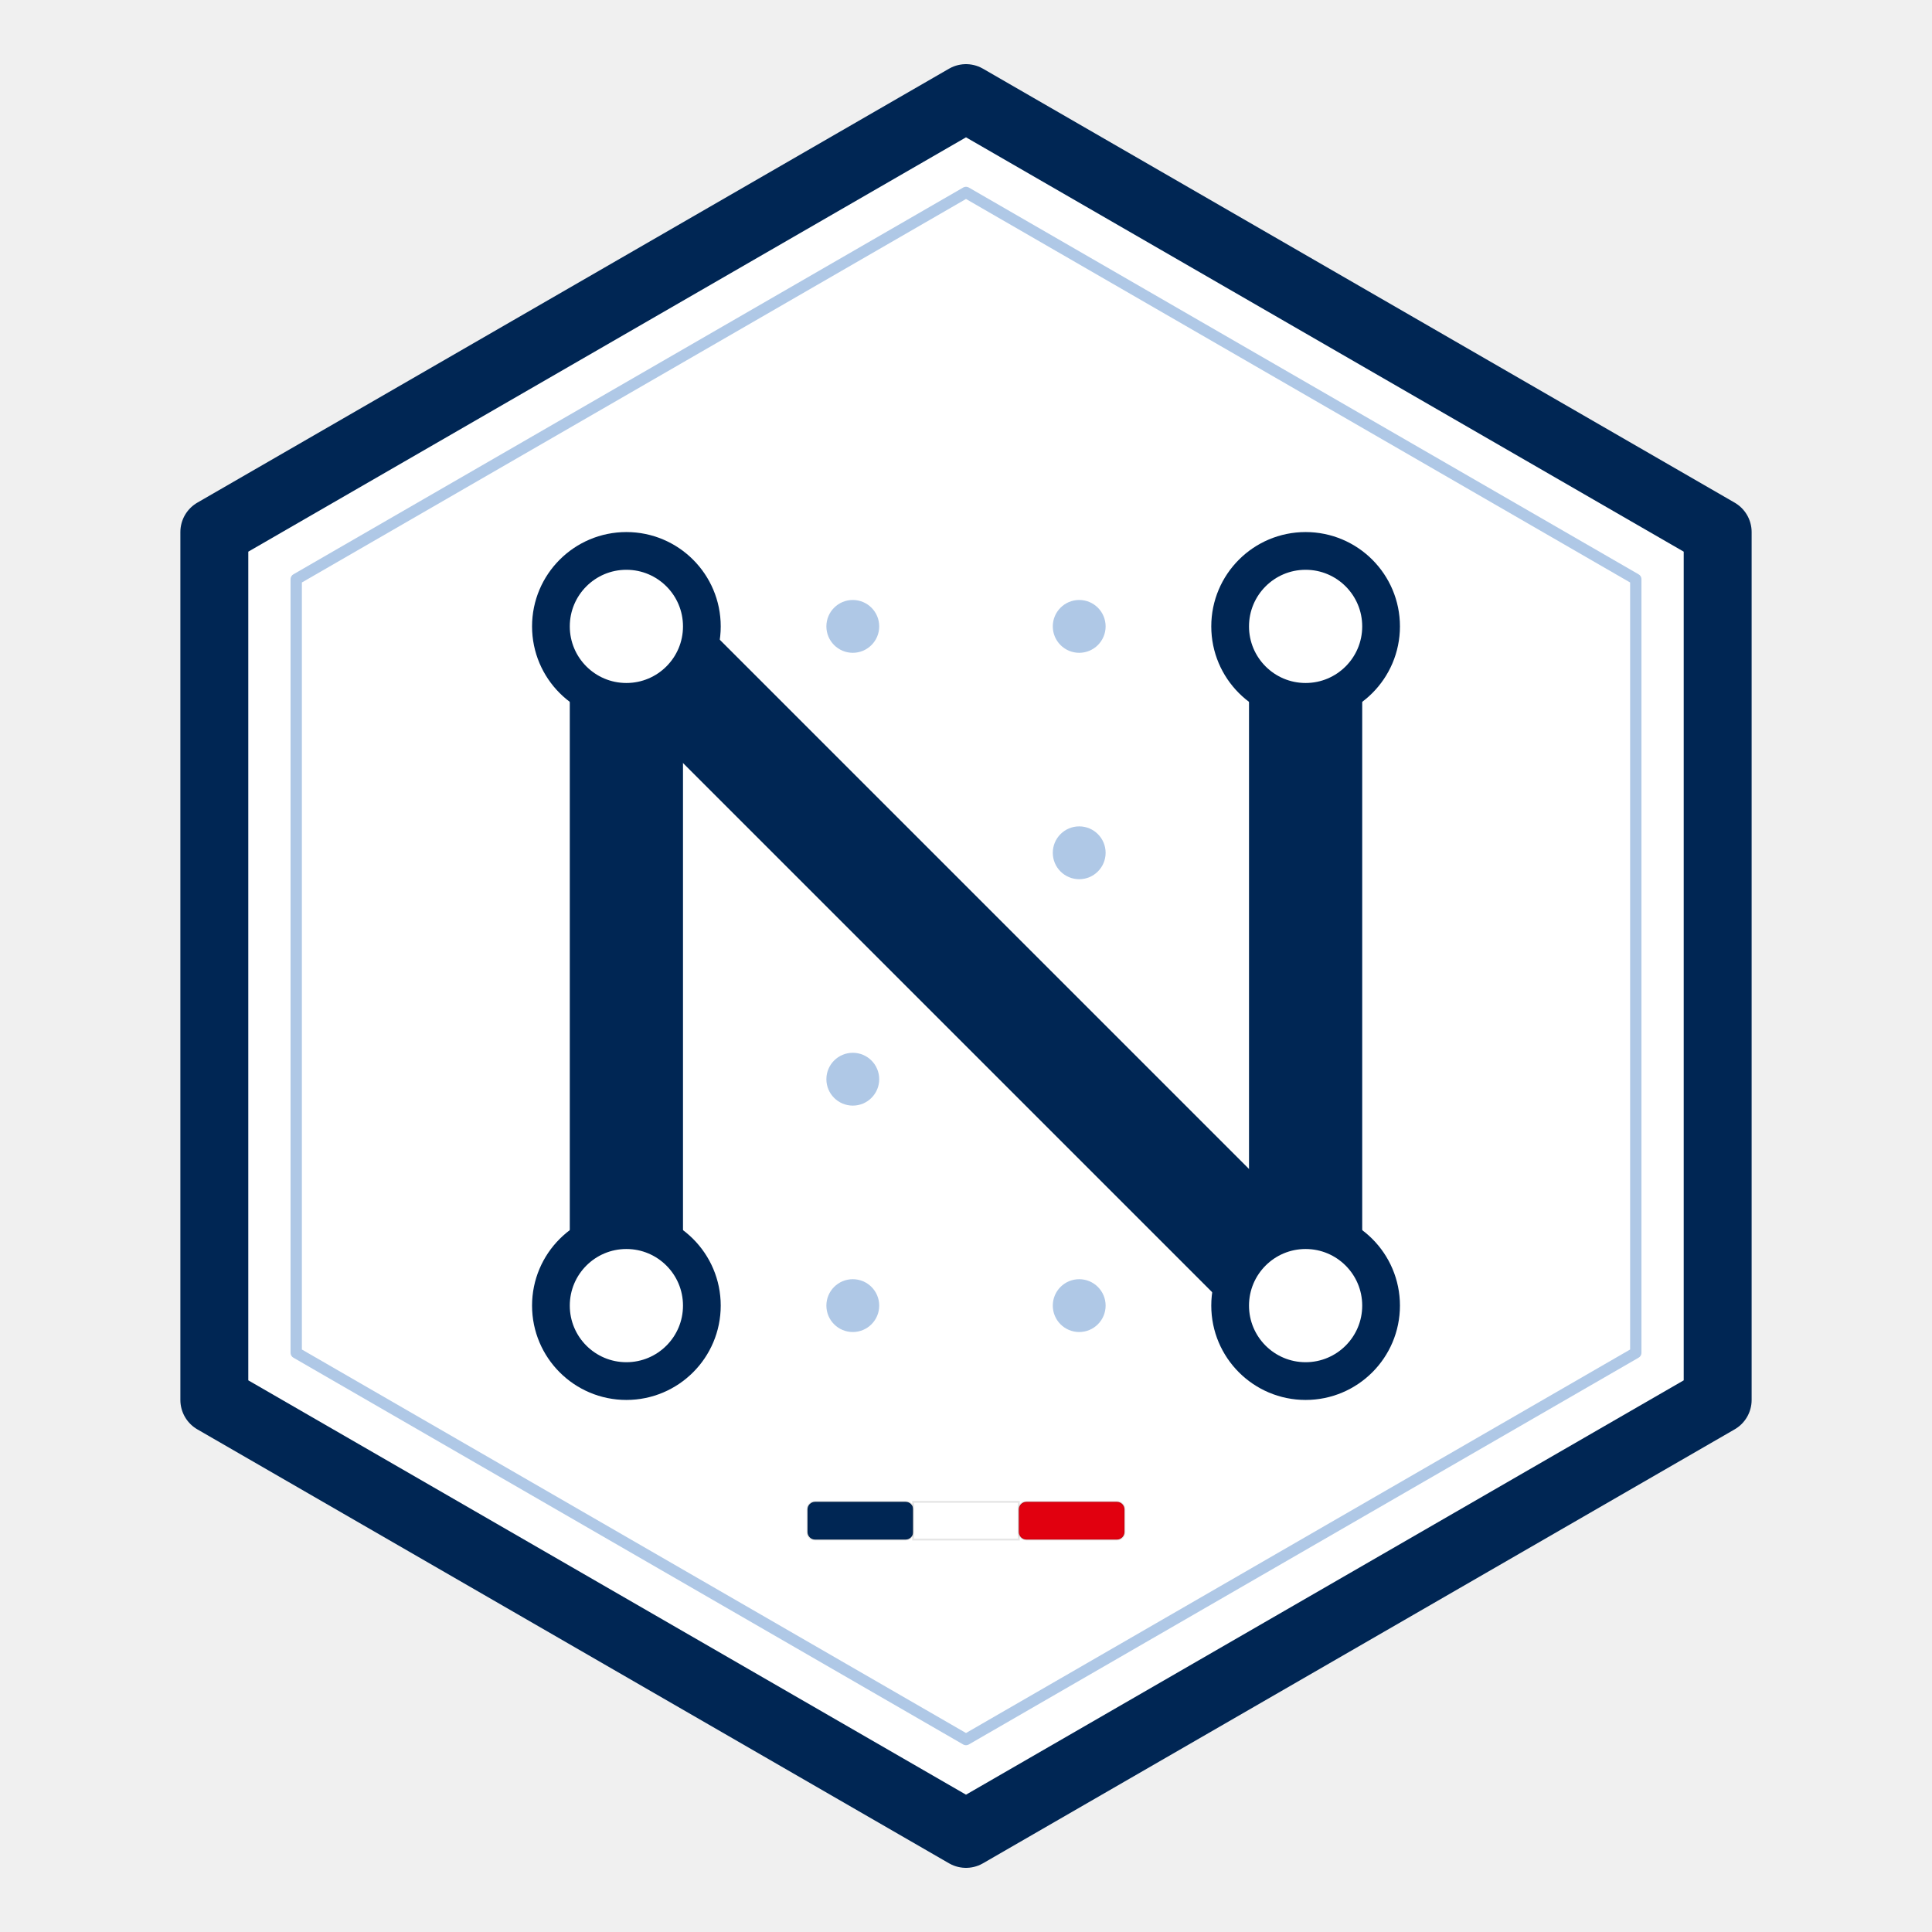
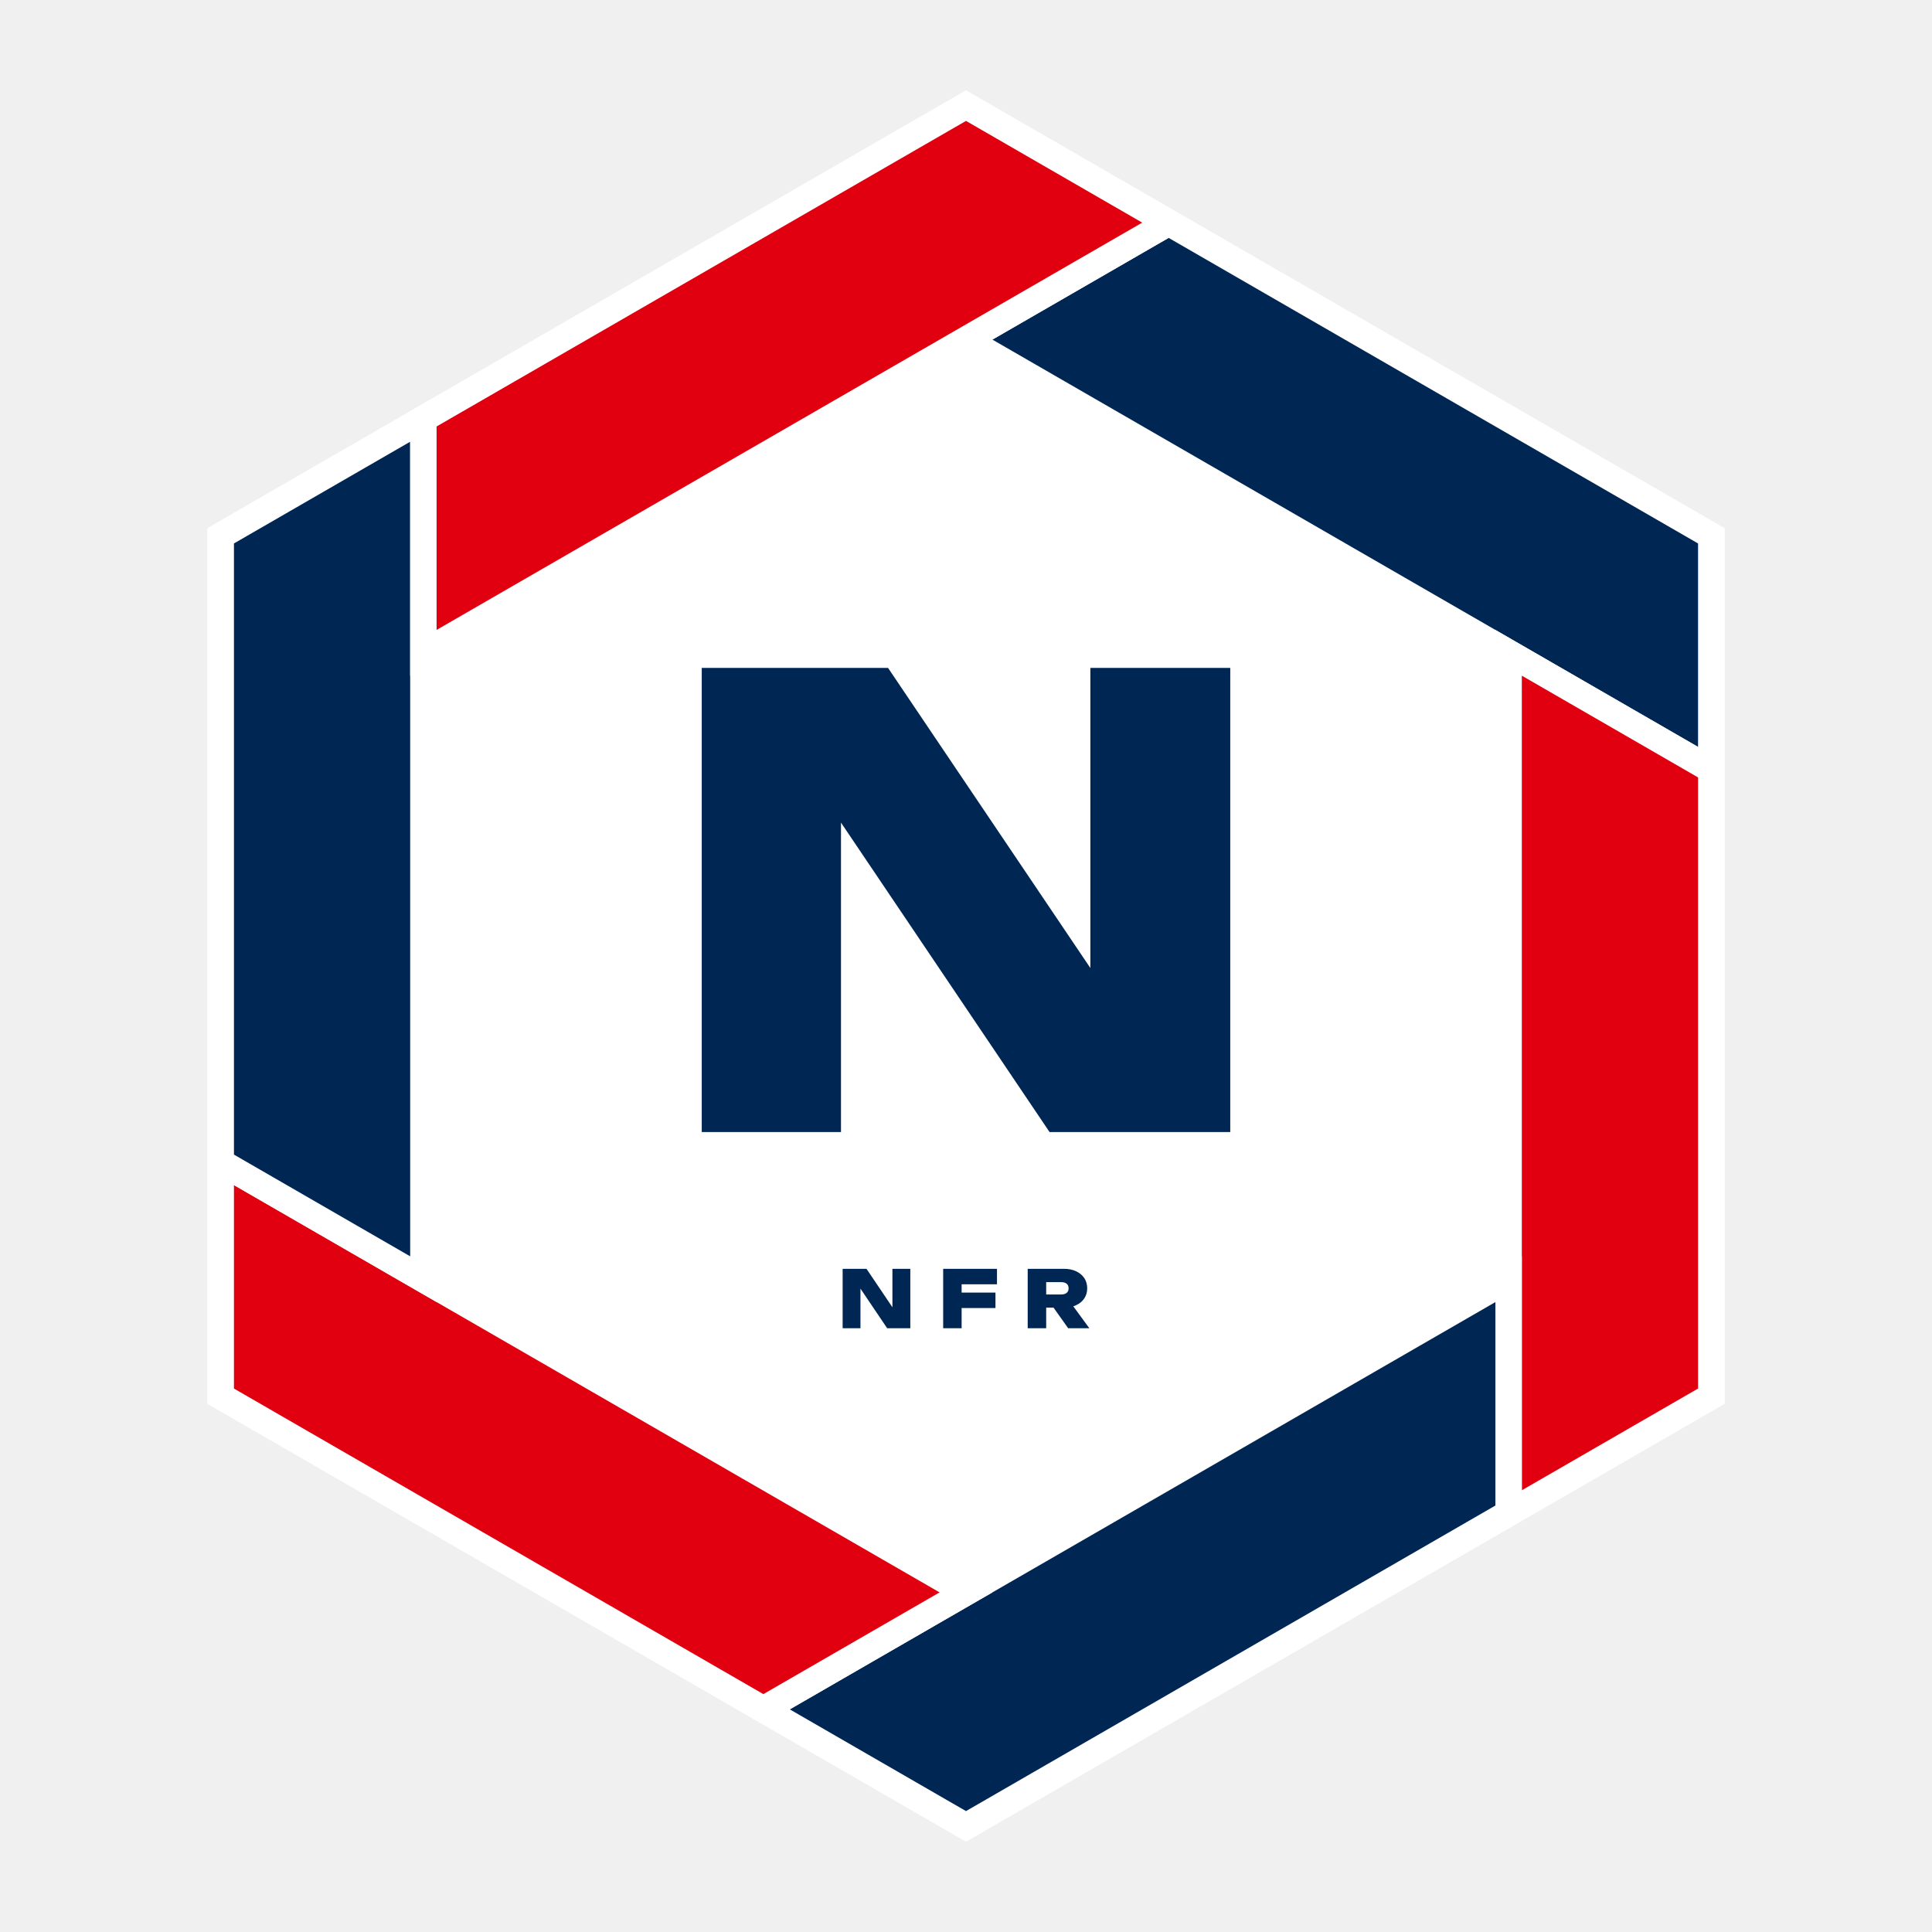
<svg xmlns="http://www.w3.org/2000/svg" viewBox="0 0 512 512" width="512" height="512" role="img" aria-label="Logo NumFranc">
-   <polygon points="256,26 455.2,141 455.2,371 256,486 56.8,371 56.8,141" fill="#FFFFFF" stroke="#002654" stroke-width="18" stroke-linejoin="round" />
-   <polygon points="256,51 433.5,153.5 433.5,358.5 256,461 78.5,358.5 78.5,153.5" fill="none" stroke="#AFC8E6" stroke-width="3" stroke-linejoin="round" />
-   <g stroke="#000000" stroke-opacity="0.1" stroke-width="0.5">
-     <rect x="214" y="398" width="28" height="10" rx="2" fill="#002654" />
-     <rect x="242" y="398" width="28" height="10" fill="#FFFFFF" />
-     <rect x="270" y="398" width="28" height="10" rx="2" fill="#E1000F" />
+   <polygon points="256,28 453.5,142 453.5,370 256,484 58.5,370 58.5,142" fill="#FFFFFF" stroke="#FFFFFF" stroke-width="7" stroke-linejoin="miter" />
+   <g stroke="#FFFFFF" stroke-width="7" stroke-linejoin="miter">
+     <polygon points="256,90 309.7,59 453.5,142 453.5,204 399.8,173" fill="#002654" />
+     <polygon points="399.8,173 453.5,204 453.5,370 399.8,401 399.8,339" fill="#E1000F" />
+     <polygon points="399.8,339 399.8,401 256,484 202.3,453 256,422" fill="#002654" />
+     <polygon points="256,422 202.3,453 58.5,370 58.5,308 112.2,339" fill="#E1000F" />
+     <polygon points="112.2,339 58.5,308 58.5,142 112.2,111 112.2,173" fill="#002654" />
+     <polygon points="112.2,173 112.2,111 256,28 309.7,59 256,90" fill="#E1000F" />
  </g>
-   <g fill="#AFC8E6">
-     <circle cx="226" cy="166" r="7" />
-     <circle cx="286" cy="166" r="7" />
-     <circle cx="286" cy="226" r="7" />
-     <circle cx="226" cy="286" r="7" />
-     <circle cx="226" cy="346" r="7" />
-     <circle cx="286" cy="346" r="7" />
-   </g>
-   <g stroke="#002654" stroke-width="30" stroke-linecap="round" fill="none">
-     <line x1="166" y1="166" x2="166" y2="346" />
-     <line x1="166" y1="166" x2="346" y2="346" />
-     <line x1="346" y1="166" x2="346" y2="346" />
-   </g>
-   <g fill="#FFFFFF" stroke="#002654" stroke-width="10">
-     <circle cx="166" cy="166" r="20" />
-     <circle cx="346" cy="166" r="20" />
-     <circle cx="166" cy="346" r="20" />
-     <circle cx="346" cy="346" r="20" />
-   </g>
+   <path d="M288.96 256.54V177H326.03V300H278.14L222.87 218V300H185.97V177H235.34Z" fill="#002654" />
+   <path d="M236.5 346.44V336.25H241.24V352H235.11L228.03 341.5V352H223.31V336.25H229.63Z M264.21 336.25V340.35H254.84V342.55H263.81V346.64H254.84V352H249.95V336.25Z M277.25 346.54V352H272.35V336.25H281.97Q283.8 336.25 285.18 336.9Q286.57 337.55 287.35 338.71Q288.12 339.86 288.12 341.42Q288.12 342.93 287.35 344.09Q286.57 345.26 285.18 345.89Q284.83 346.08 284.43 346.18L288.69 352H283.08L279.2 346.54ZM277.25 343.05H281.24Q282.16 343.05 282.67 342.63Q283.19 342.21 283.19 341.42Q283.19 340.62 282.67 340.2Q282.16 339.78 281.24 339.78H277.25Z" fill="#002654" />
</svg>
